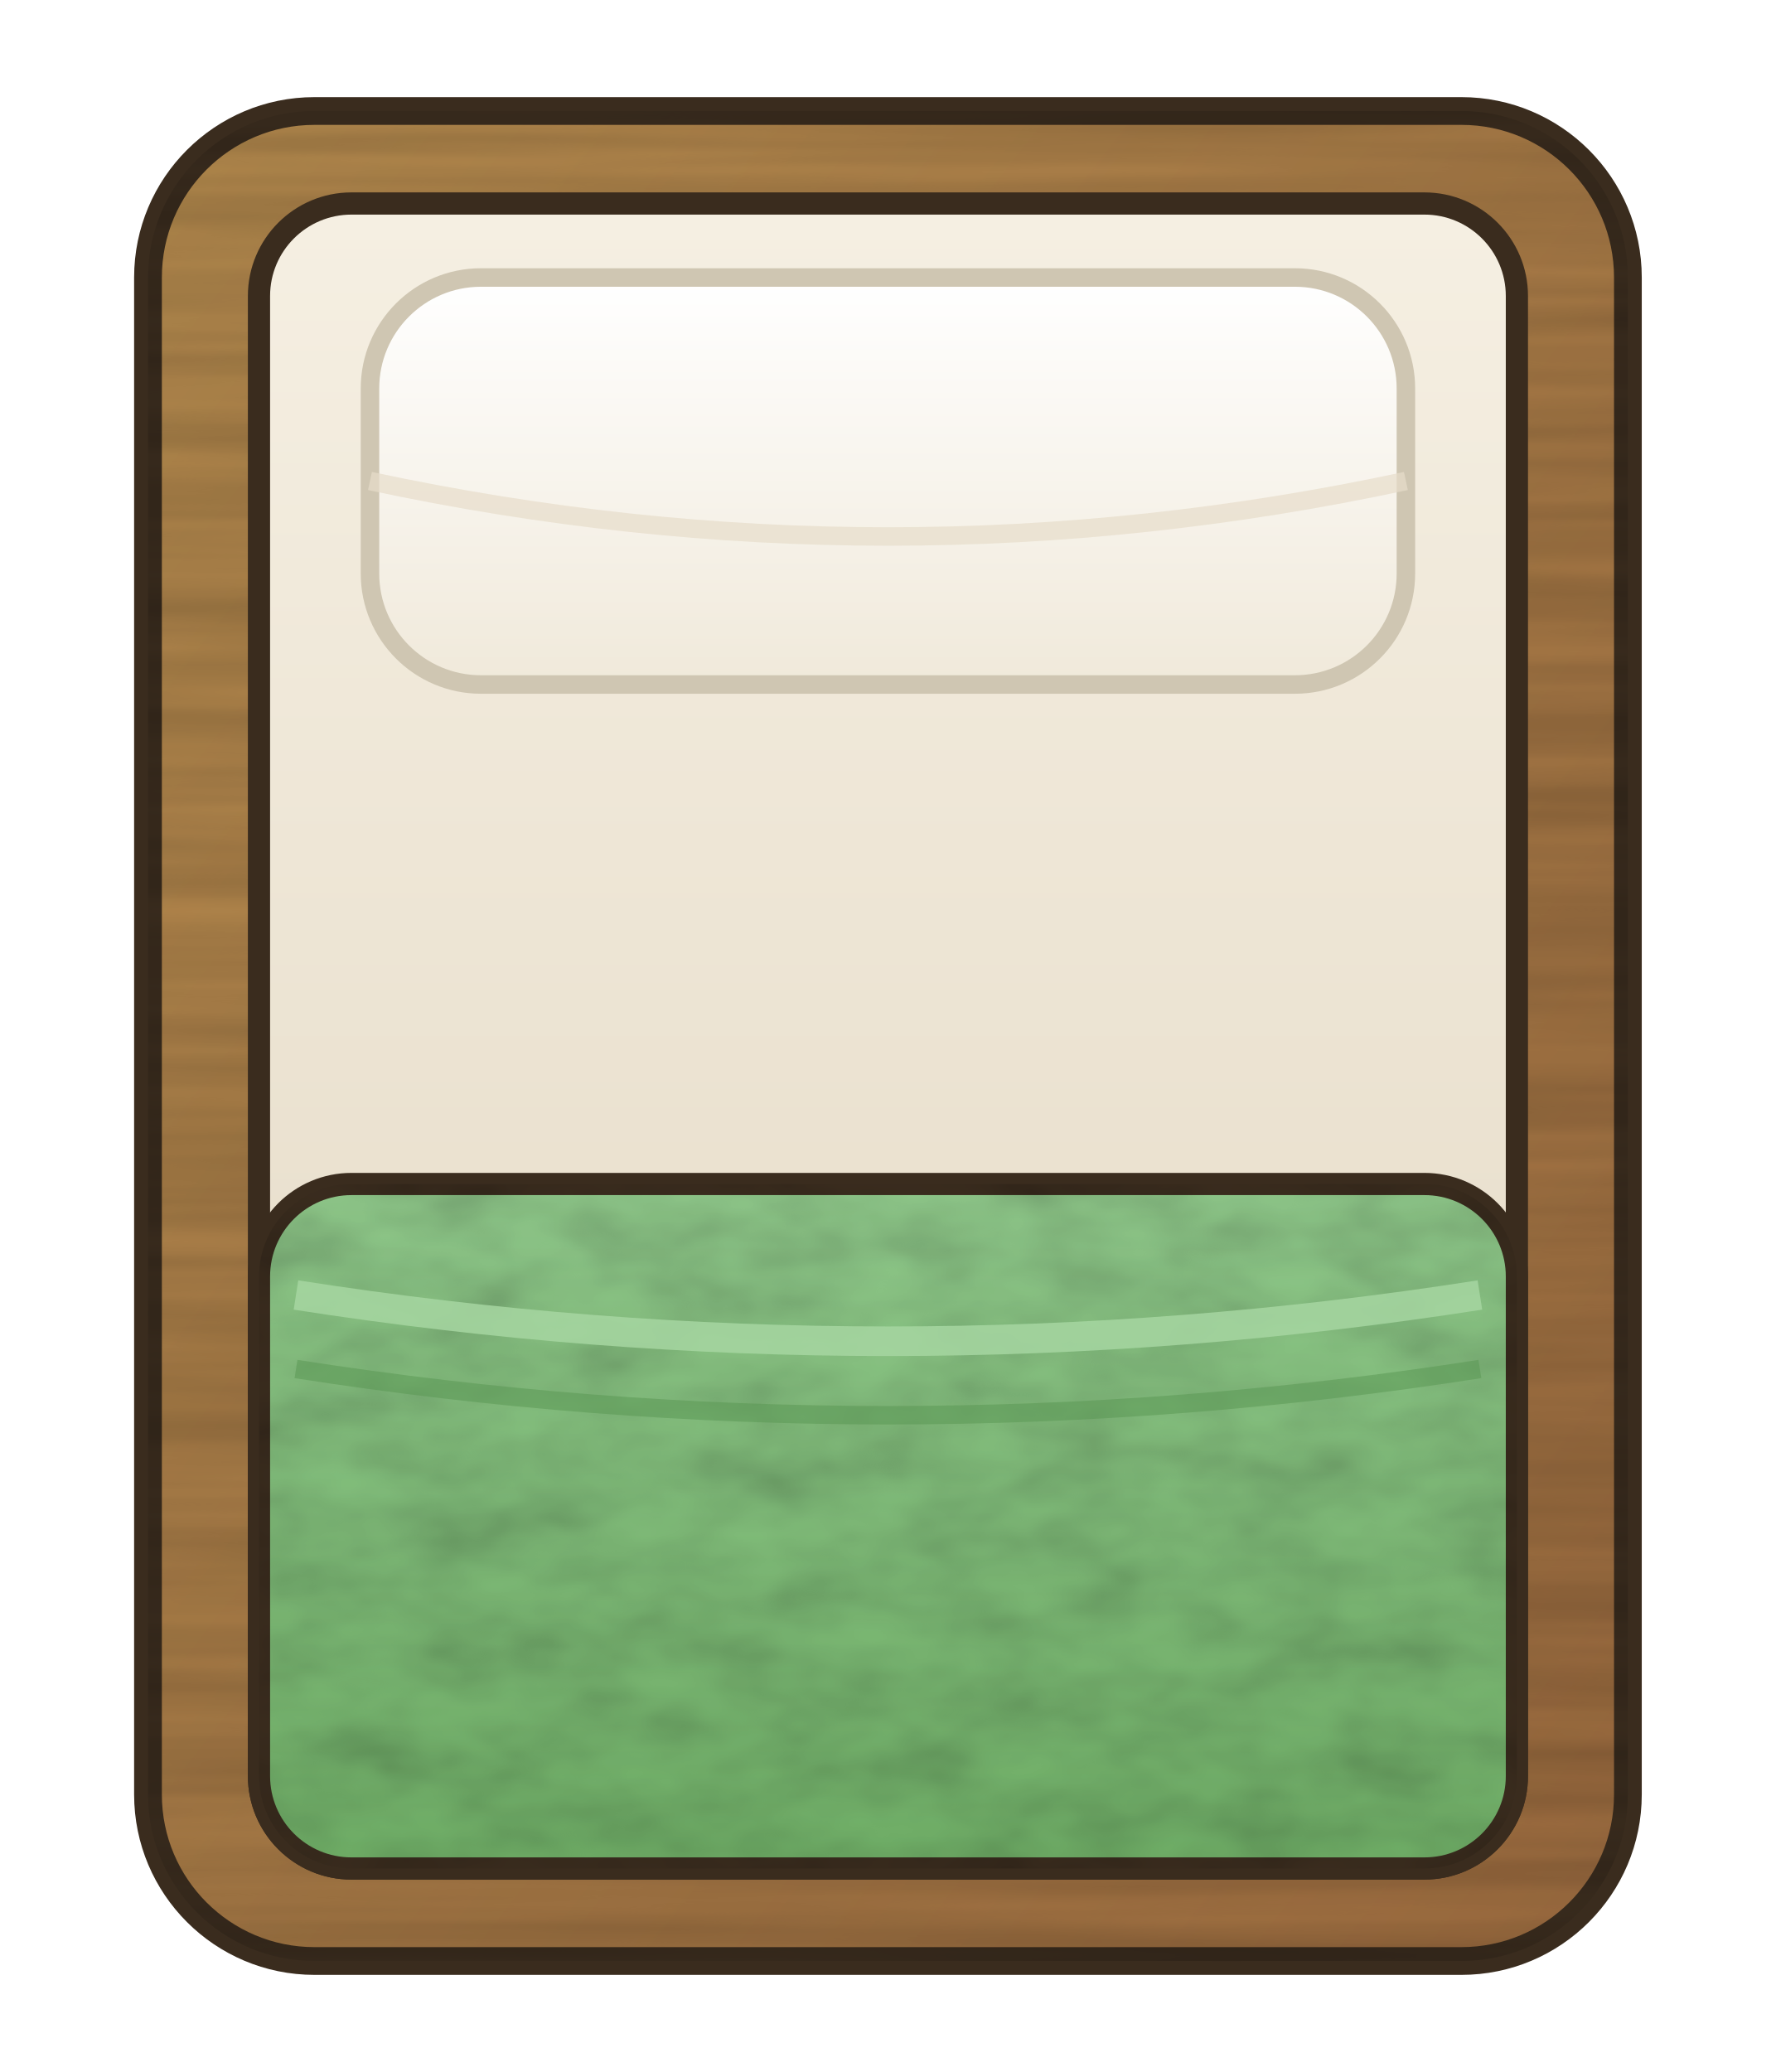
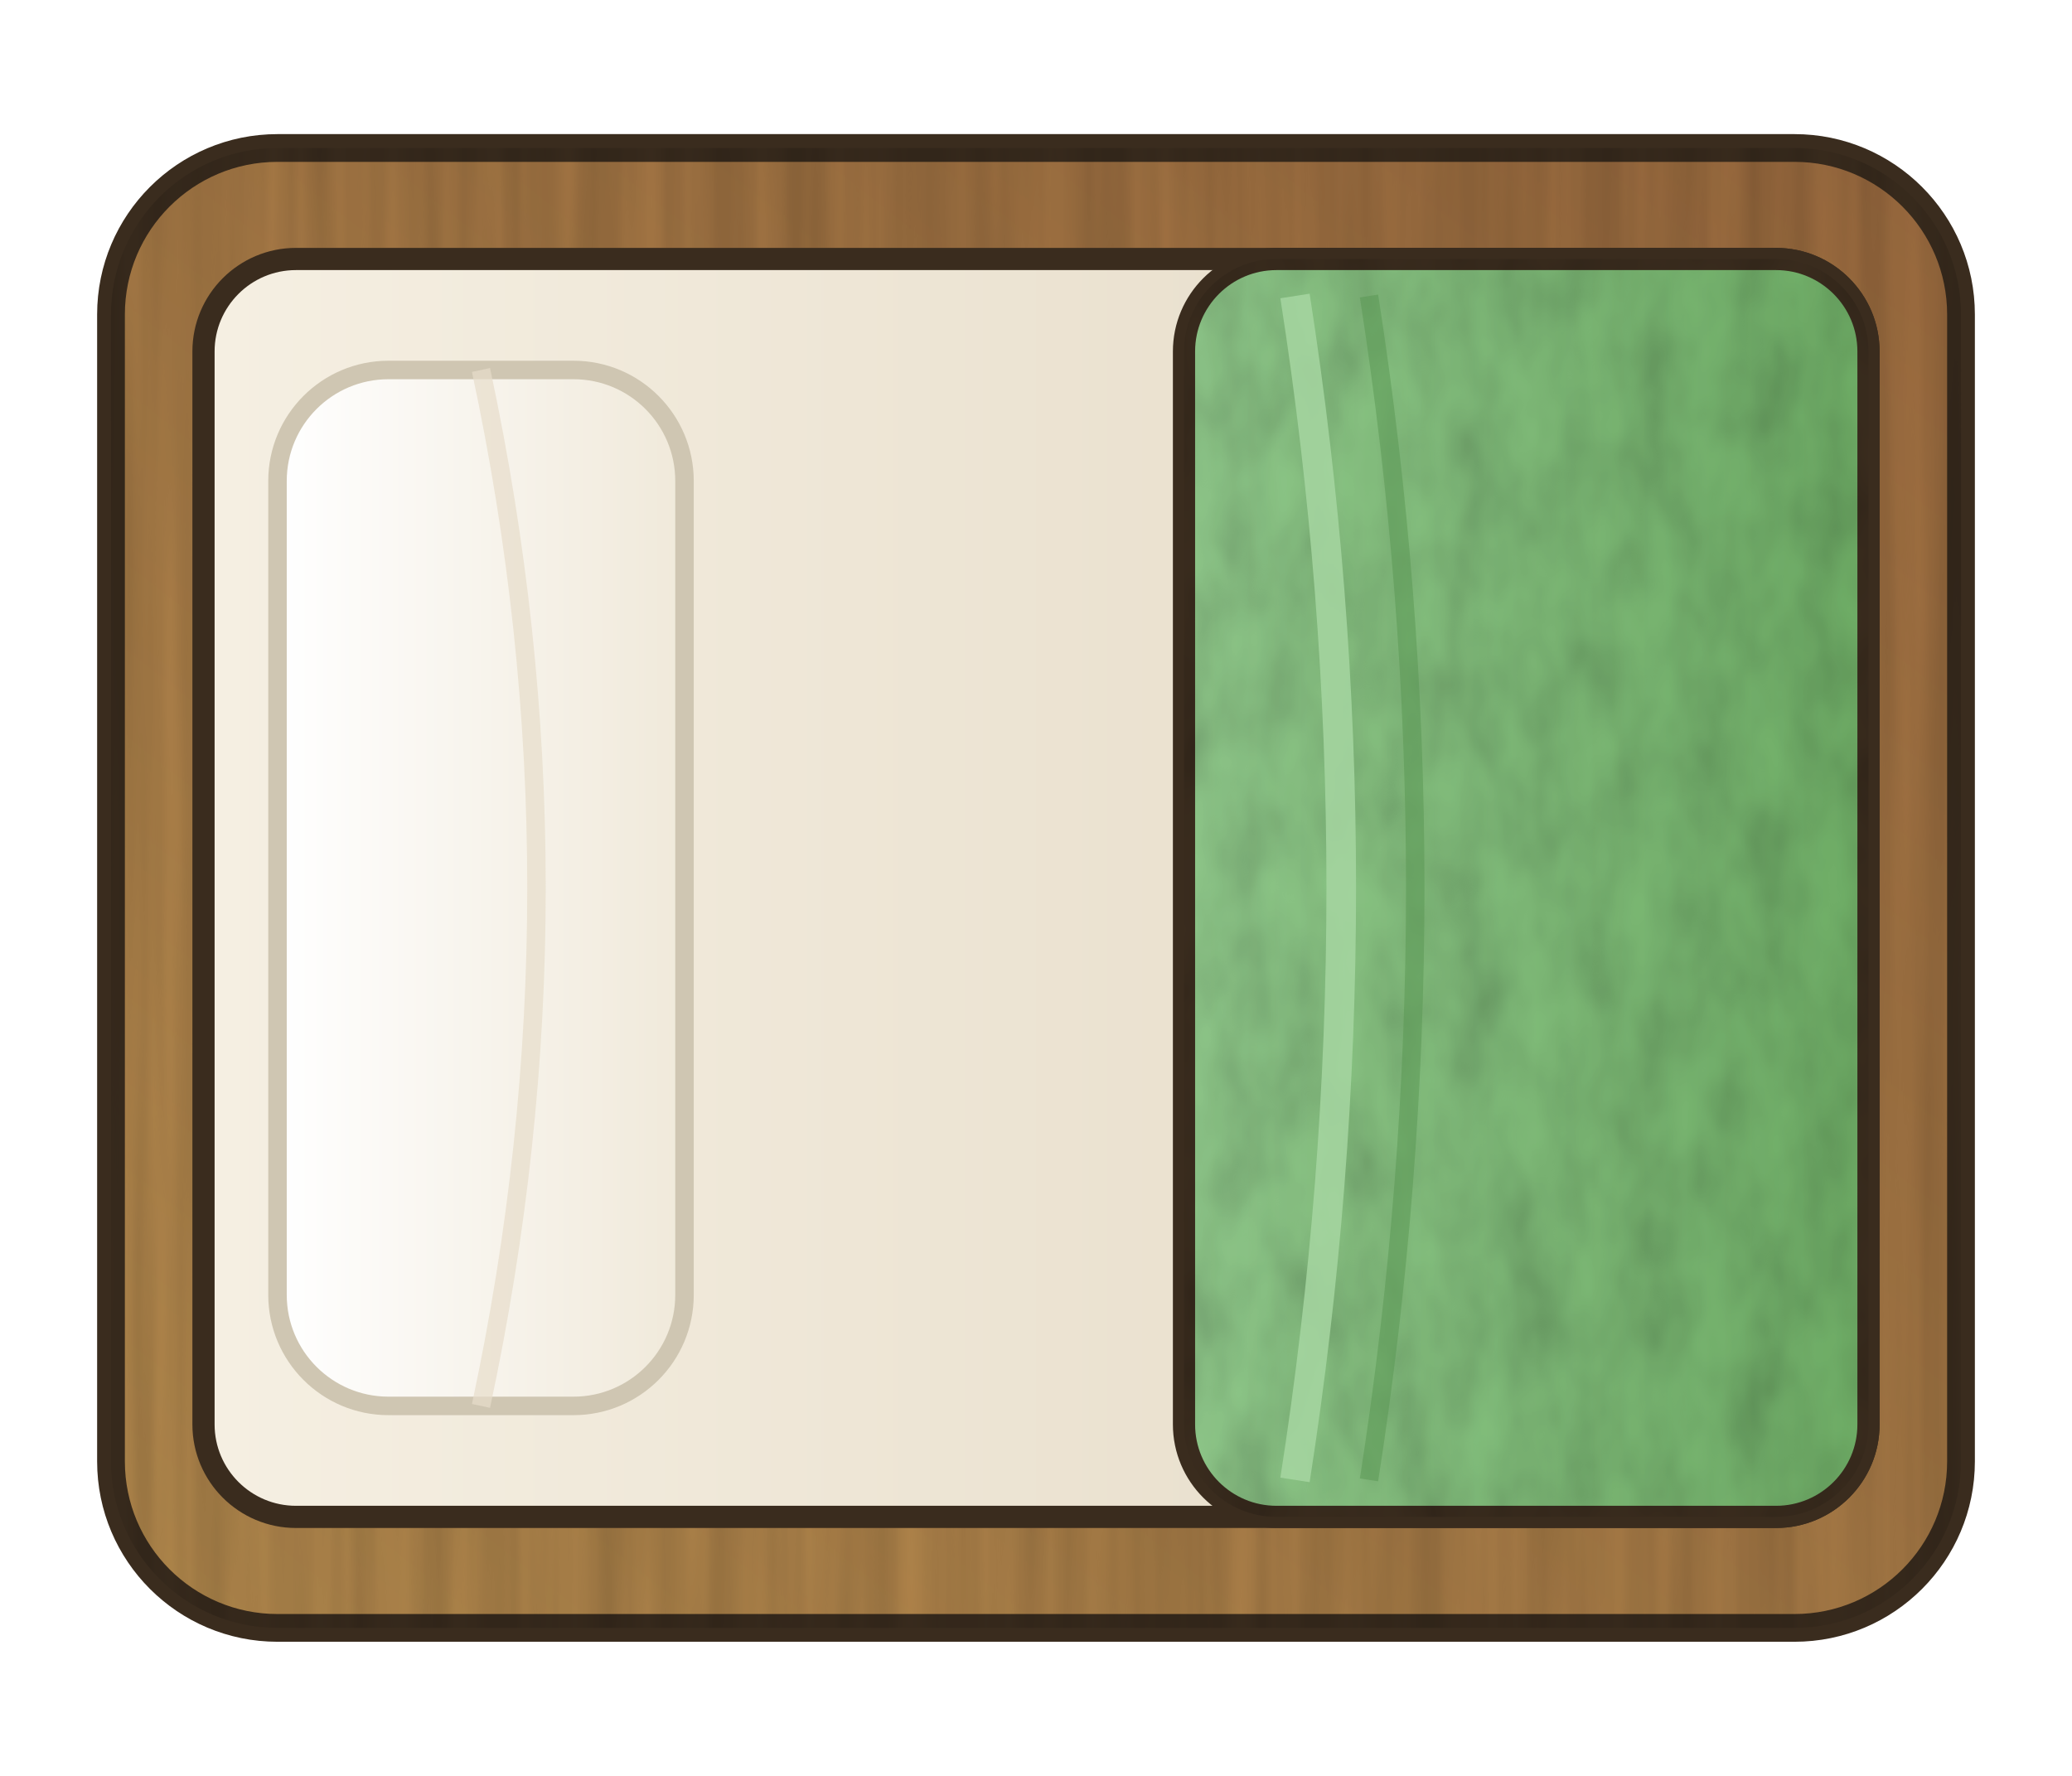
- <svg xmlns="http://www.w3.org/2000/svg" width="96" height="112" viewBox="0 0 96 112">
+ <svg xmlns="http://www.w3.org/2000/svg" width="112" height="96" viewBox="0 0 112 96">
  <defs>
    <linearGradient id="bed_green_frame" x1="0" y1="0" x2="1" y2="1">
      <stop offset="0" stop-color="#b88d4f" />
      <stop offset="1" stop-color="#9c6b3f" />
    </linearGradient>
    <linearGradient id="bed_green_mattress" x1="0" y1="0" x2="0" y2="1">
      <stop offset="0" stop-color="#f5efe2" />
      <stop offset="1" stop-color="#e3d8c3" />
    </linearGradient>
    <linearGradient id="bed_green_pillow" x1="0" y1="0" x2="0" y2="1">
      <stop offset="0" stop-color="#ffffff" />
      <stop offset="1" stop-color="#f0e9da" />
    </linearGradient>
    <linearGradient id="bed_green_blanket" x1="0" y1="0" x2="0" y2="1">
      <stop offset="0" stop-color="#8fc88a" />
      <stop offset="1" stop-color="#6fae66" />
    </linearGradient>
    <filter id="bed_green_weave" x="0" y="0" width="100%" height="100%" color-interpolation-filters="sRGB">
      <feTurbulence type="fractalNoise" baseFrequency="0.18 0.32" numOctaves="3" seed="11" stitchTiles="stitch" result="n" />
      <feColorMatrix in="n" type="matrix" values="0 0 0 0 0  0 0 0 0 0  0 0 0 0 0  0.7 0 0 0 0" result="a" />
      <feComponentTransfer in="a" result="m">
        <feFuncA type="gamma" amplitude="1" exponent="1.7" offset="0" />
      </feComponentTransfer>
      <feComposite in="m" in2="SourceAlpha" operator="in" />
    </filter>
    <filter id="bed_green_grain" x="0" y="0" width="100%" height="100%" color-interpolation-filters="sRGB">
      <feTurbulence type="fractalNoise" baseFrequency="0.02 0.5" numOctaves="3" seed="5" result="n" />
      <feColorMatrix in="n" type="matrix" values="0 0 0 0 0  0 0 0 0 0  0 0 0 0 0  0.6 0 0 0 0" result="a" />
      <feComposite in="a" in2="SourceAlpha" operator="in" />
    </filter>
  </defs>
-   <rect x="8" y="6" width="80" height="100" rx="9" fill="url(#bed_green_frame)" stroke="#3a2c1e" stroke-width="1.5" />
-   <rect x="8" y="6" width="80" height="100" rx="9" fill="#7c5430" filter="url(#bed_green_grain)" opacity="0.35" />
-   <rect x="14" y="11" width="68" height="90" rx="5" fill="url(#bed_green_mattress)" stroke="#3a2c1e" stroke-width="1.2" />
-   <rect x="20" y="15" width="56" height="22" rx="6" fill="url(#bed_green_pillow)" stroke="#cfc6b2" stroke-width="1" />
-   <path d="M20 26 q28 6 56 0" fill="none" stroke="#e7ddca" stroke-width="1" opacity="0.7" />
-   <rect x="14" y="64" width="68" height="37" rx="5" fill="url(#bed_green_blanket)" stroke="#3a2c1e" stroke-width="1.2" />
-   <rect x="14" y="64" width="68" height="37" rx="5" fill="#5e9a57" filter="url(#bed_green_weave)" opacity="0.4" />
-   <path d="M16 70 q32 5 64 0" fill="none" stroke="#a6d6a1" stroke-width="1.6" opacity="0.85" />
-   <path d="M16 74 q32 5 64 0" fill="none" stroke="#589651" stroke-width="1" opacity="0.5" />
+   <g transform="translate(0,96) rotate(-90)">
+     <rect x="8" y="6" width="80" height="100" rx="9" fill="url(#bed_green_frame)" stroke="#3a2c1e" stroke-width="1.5" />
+     <rect x="8" y="6" width="80" height="100" rx="9" fill="#7c5430" filter="url(#bed_green_grain)" opacity="0.35" />
+     <rect x="14" y="11" width="68" height="90" rx="5" fill="url(#bed_green_mattress)" stroke="#3a2c1e" stroke-width="1.2" />
+     <rect x="20" y="15" width="56" height="22" rx="6" fill="url(#bed_green_pillow)" stroke="#cfc6b2" stroke-width="1" />
+     <path d="M20 26 q28 6 56 0" fill="none" stroke="#e7ddca" stroke-width="1" opacity="0.7" />
+     <rect x="14" y="64" width="68" height="37" rx="5" fill="url(#bed_green_blanket)" stroke="#3a2c1e" stroke-width="1.2" />
+     <rect x="14" y="64" width="68" height="37" rx="5" fill="#5e9a57" filter="url(#bed_green_weave)" opacity="0.4" />
+     <path d="M16 70 q32 5 64 0" fill="none" stroke="#a6d6a1" stroke-width="1.6" opacity="0.85" />
+     <path d="M16 74 q32 5 64 0" fill="none" stroke="#589651" stroke-width="1" opacity="0.5" />
+   </g>
</svg>
